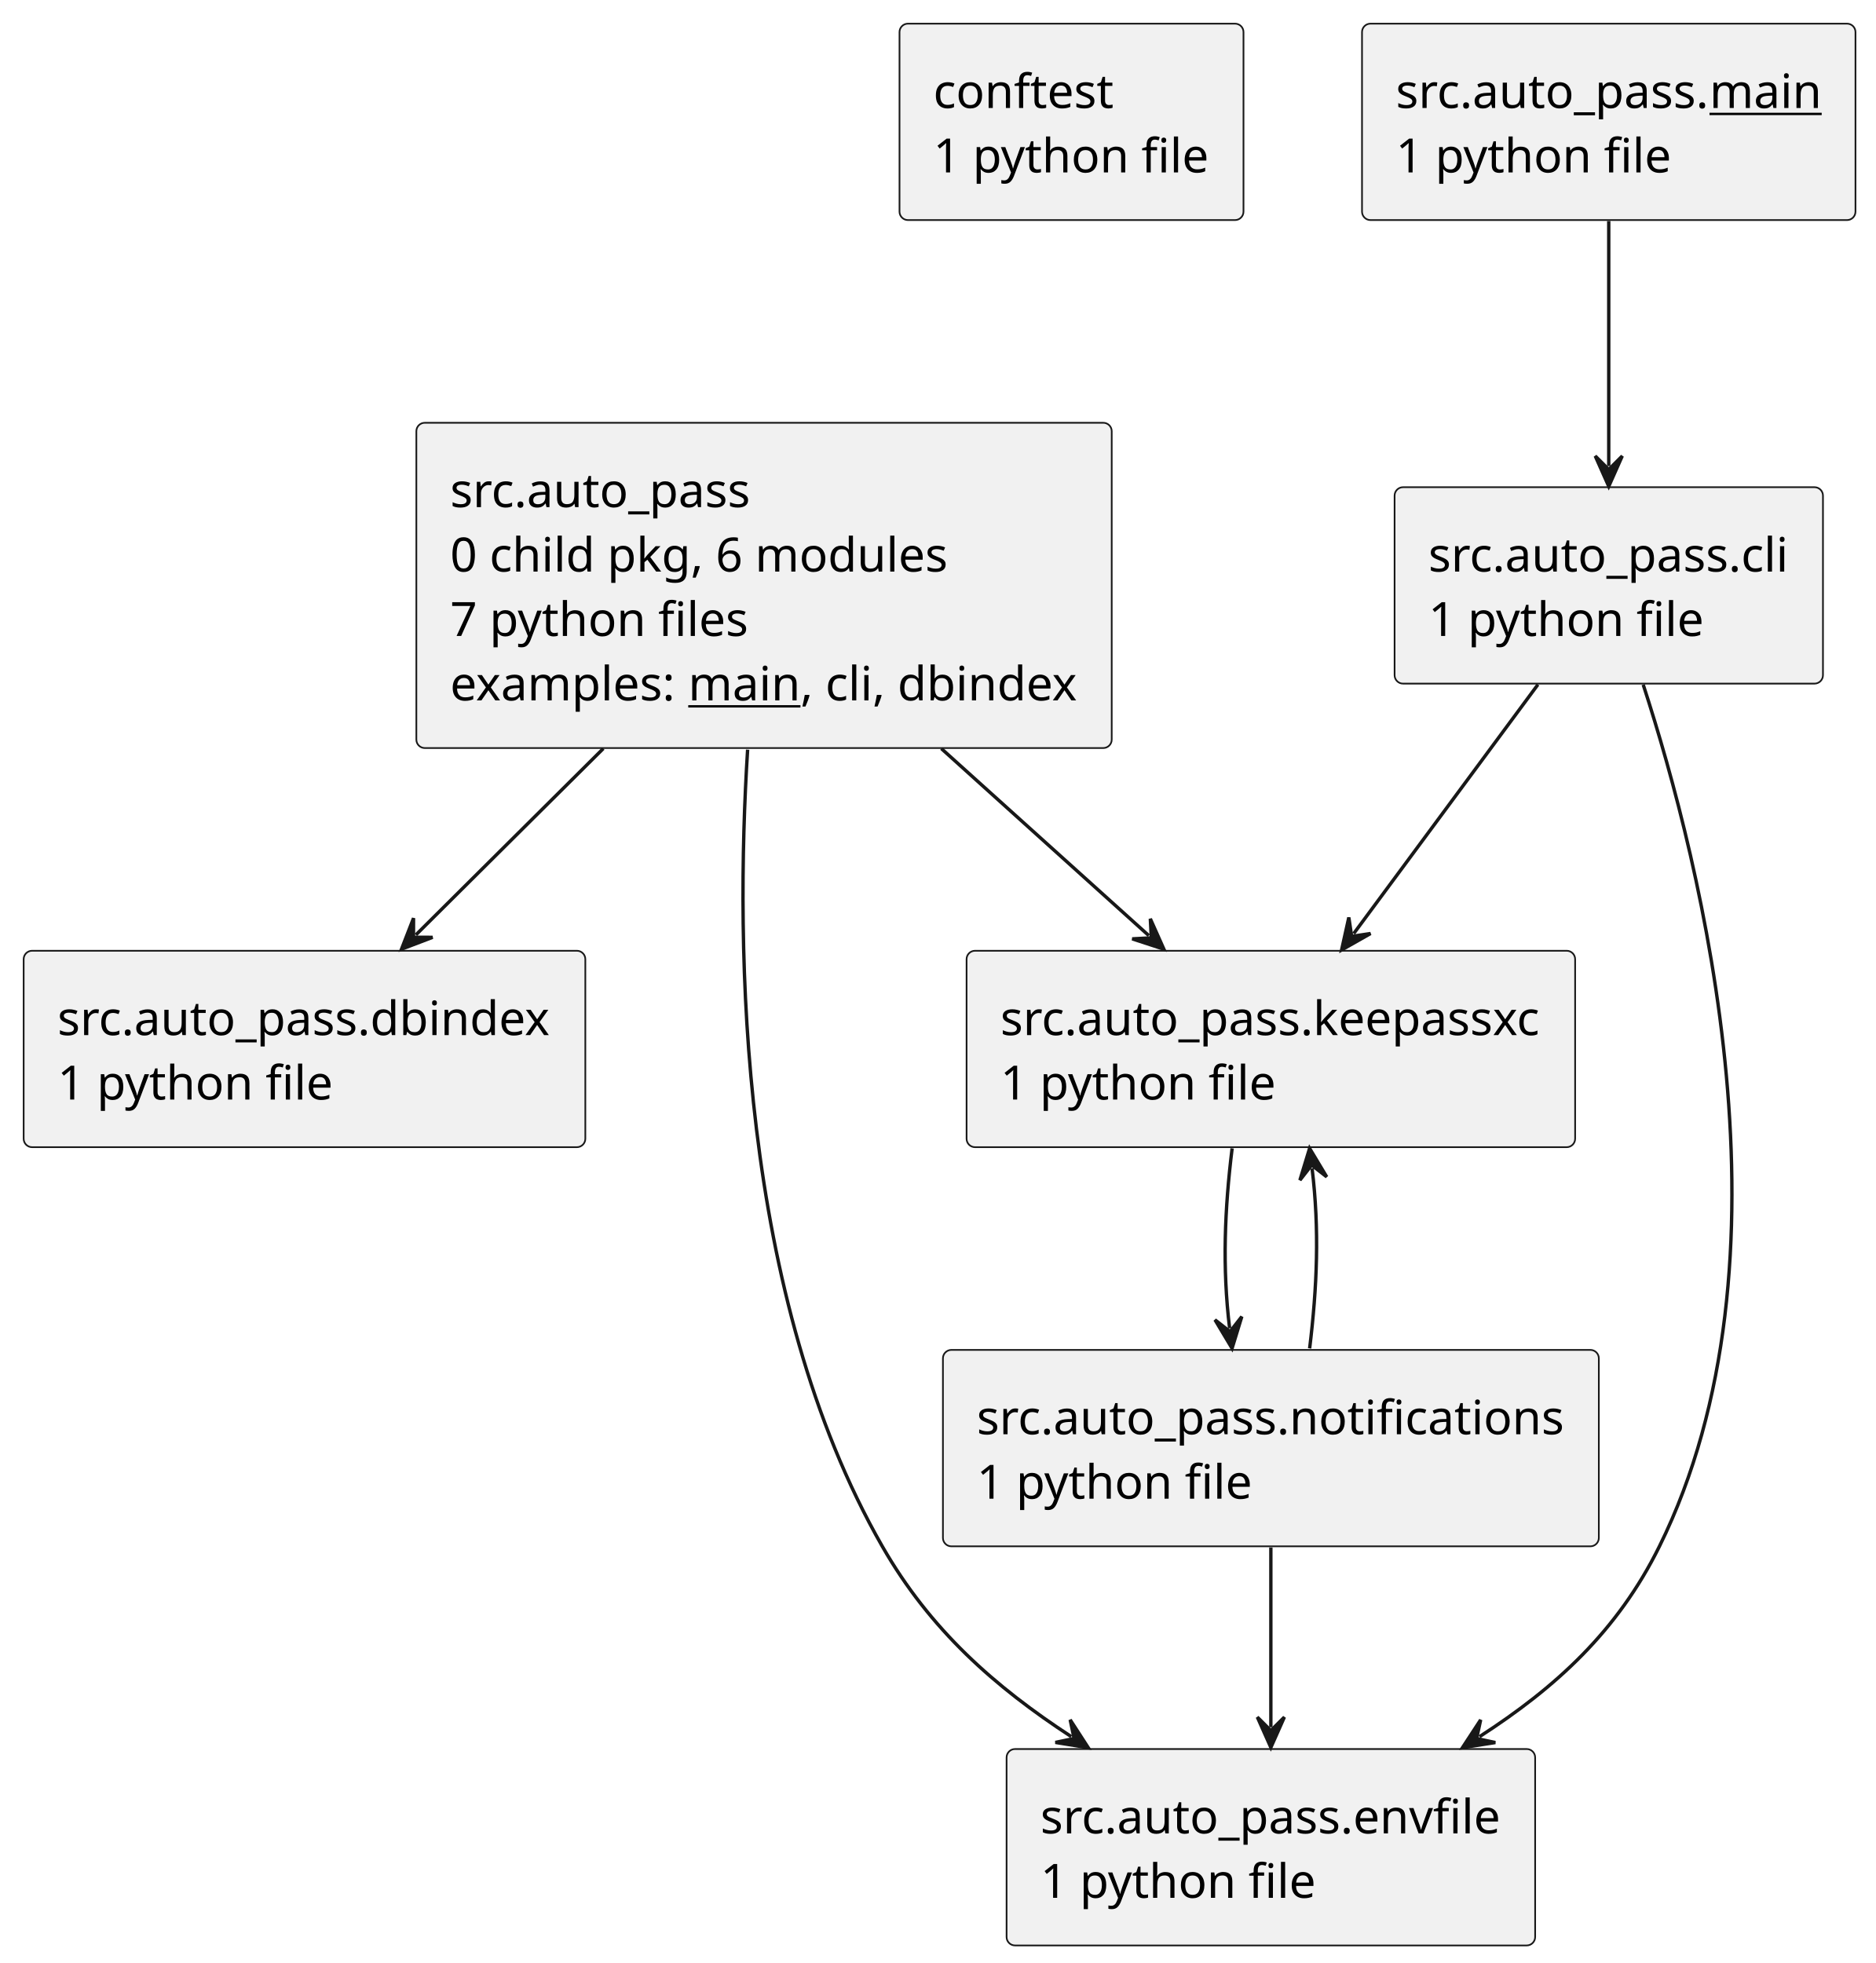
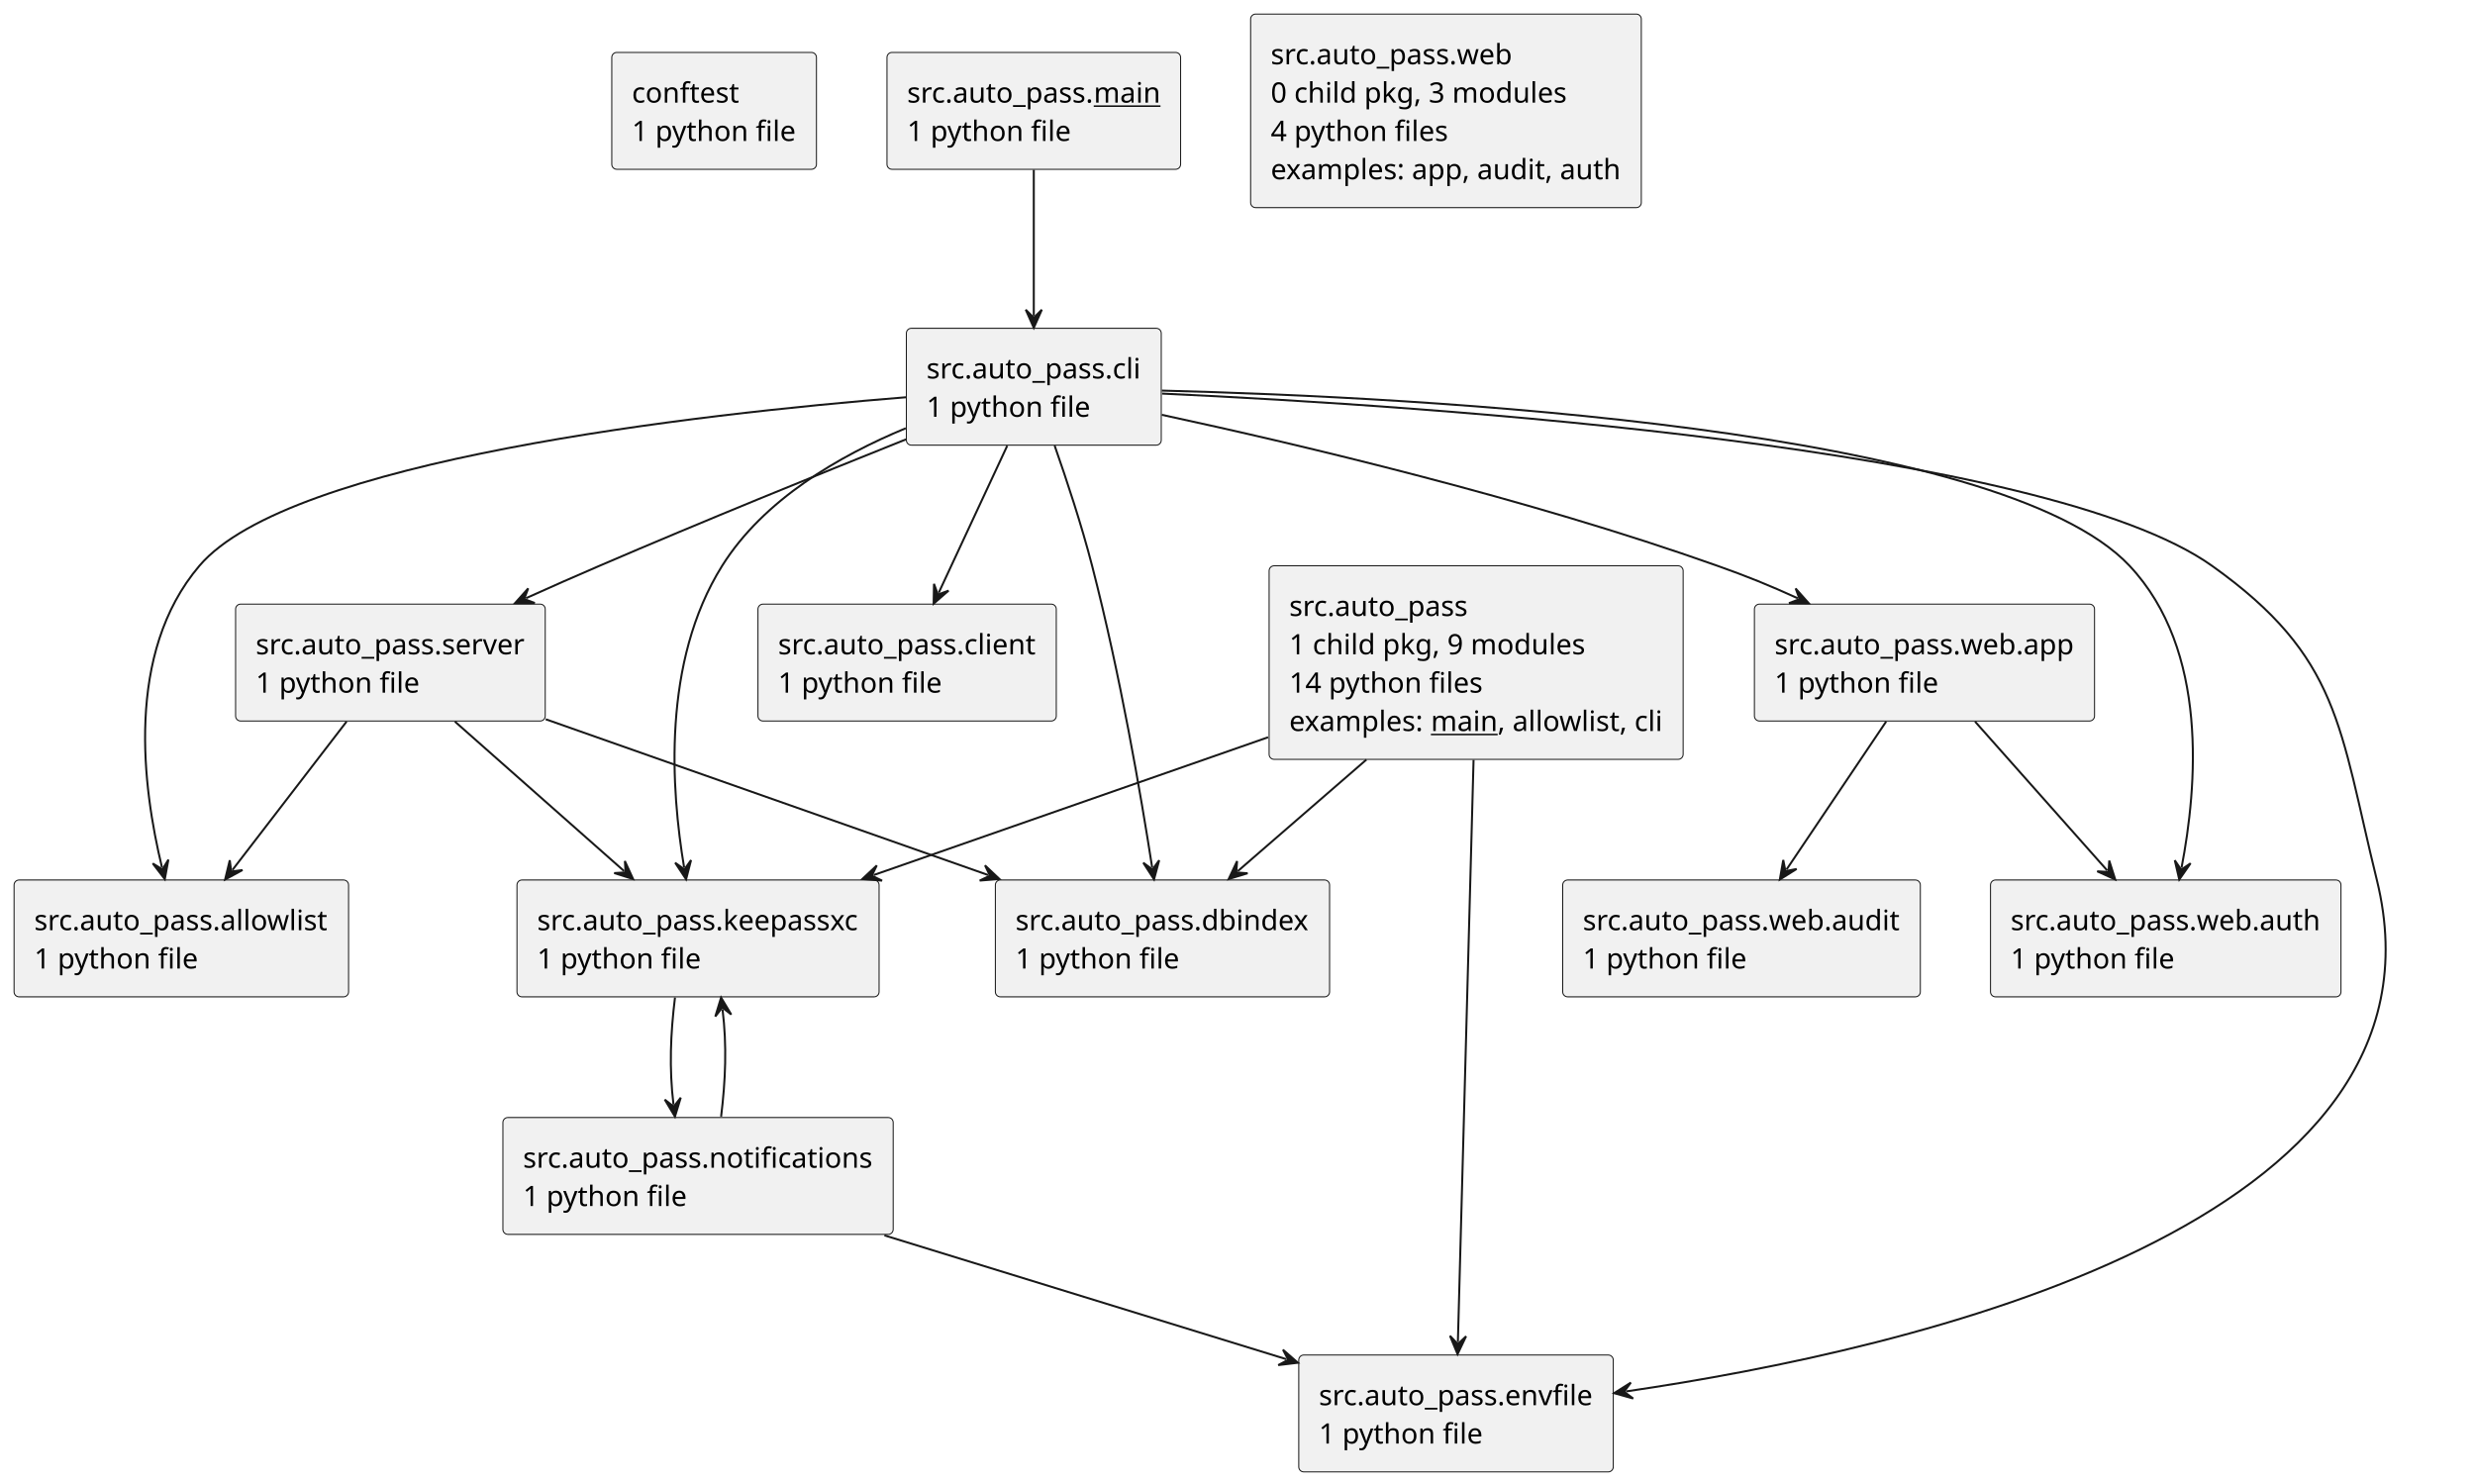
- <svg xmlns="http://www.w3.org/2000/svg" contentStyleType="text/css" data-diagram-type="DESCRIPTION" height="581px" preserveAspectRatio="none" style="width:555px;height:581px;background:#FFFFFF;" version="1.1" viewBox="0 0 555 581" width="555px" zoomAndPan="magnify">
+ <svg xmlns="http://www.w3.org/2000/svg" contentStyleType="text/css" data-diagram-type="DESCRIPTION" height="738px" preserveAspectRatio="none" style="width:1231px;height:738px;background:#FFFFFF;" version="1.1" viewBox="0 0 1231 738" width="1231px" zoomAndPan="magnify">
  <defs />
  <g>
    <g class="entity" data-qualified-name="conftest" data-source-line="4" id="ent0002">
-       <rect fill="#F1F1F1" height="58.136" rx="2.5" ry="2.5" style="stroke:#181818;stroke-width:0.5;" width="101.802" x="266.21" y="7" />
-       <text fill="#000000" font-family="sans-serif" font-size="14" lengthAdjust="spacing" textLength="53.368" x="276.21" y="31.966">conftest</text>
-       <text fill="#000000" font-family="sans-serif" font-size="14" lengthAdjust="spacing" textLength="81.802" x="276.21" y="51.034">1 python file</text>
+       <rect fill="#F1F1F1" height="58.136" rx="2.5" ry="2.5" style="stroke:#181818;stroke-width:0.5;" width="101.802" x="304.28" y="26.07" />
+       <text fill="#000000" font-family="sans-serif" font-size="14" lengthAdjust="spacing" textLength="53.368" x="314.28" y="51.036">conftest</text>
+       <text fill="#000000" font-family="sans-serif" font-size="14" lengthAdjust="spacing" textLength="81.802" x="314.28" y="70.104">1 python file</text>
    </g>
    <g class="entity" data-qualified-name="src.auto_pass" data-source-line="5" id="ent0003">
-       <rect fill="#F1F1F1" height="96.272" rx="2.5" ry="2.5" style="stroke:#181818;stroke-width:0.5;" width="205.793" x="123.22" y="125.13" />
-       <text fill="#000000" font-family="sans-serif" font-size="14" lengthAdjust="spacing" textLength="89.082" x="133.22" y="150.096">src.auto_pass</text>
-       <text fill="#000000" font-family="sans-serif" font-size="14" lengthAdjust="spacing" textLength="147.265" x="133.22" y="169.164">0 child pkg, 6 modules</text>
-       <text fill="#000000" font-family="sans-serif" font-size="14" lengthAdjust="spacing" textLength="88.508" x="133.22" y="188.232">7 python files</text>
-       <text fill="#000000" font-family="sans-serif" font-size="14" lengthAdjust="spacing" textLength="66.822" x="133.22" y="207.3">examples:</text>
-       <text fill="#000000" font-family="sans-serif" font-size="14" lengthAdjust="spacing" text-decoration="underline" textLength="33.208" x="203.682" y="207.3">main</text>
-       <text fill="#000000" font-family="sans-serif" font-size="14" lengthAdjust="spacing" textLength="82.124" x="236.89" y="207.3">, cli, dbindex</text>
+       <rect fill="#F1F1F1" height="96.272" rx="2.5" ry="2.5" style="stroke:#181818;stroke-width:0.5;" width="205.933" x="631.22" y="281.41" />
+       <text fill="#000000" font-family="sans-serif" font-size="14" lengthAdjust="spacing" textLength="89.082" x="641.22" y="306.376">src.auto_pass</text>
+       <text fill="#000000" font-family="sans-serif" font-size="14" lengthAdjust="spacing" textLength="147.265" x="641.22" y="325.444">1 child pkg, 9 modules</text>
+       <text fill="#000000" font-family="sans-serif" font-size="14" lengthAdjust="spacing" textLength="96.516" x="641.22" y="344.512">14 python files</text>
+       <text fill="#000000" font-family="sans-serif" font-size="14" lengthAdjust="spacing" textLength="66.822" x="641.22" y="363.58">examples:</text>
+       <text fill="#000000" font-family="sans-serif" font-size="14" lengthAdjust="spacing" text-decoration="underline" textLength="33.208" x="711.682" y="363.58">main</text>
+       <text fill="#000000" font-family="sans-serif" font-size="14" lengthAdjust="spacing" textLength="82.264" x="744.89" y="363.58">, allowlist, cli</text>
    </g>
    <g class="entity" data-qualified-name="src.auto_pass.__main__" data-source-line="6" id="ent0004">
-       <rect fill="#F1F1F1" height="58.136" rx="2.5" ry="2.5" style="stroke:#181818;stroke-width:0.5;" width="146.042" x="403.09" y="7" />
-       <text fill="#000000" font-family="sans-serif" font-size="14" lengthAdjust="spacing" textLength="92.834" x="413.09" y="31.966">src.auto_pass.</text>
-       <text fill="#000000" font-family="sans-serif" font-size="14" lengthAdjust="spacing" text-decoration="underline" textLength="33.208" x="505.924" y="31.966">main</text>
-       <text fill="#000000" font-family="sans-serif" font-size="14" lengthAdjust="spacing" textLength="81.802" x="413.09" y="51.034">1 python file</text>
+       <rect fill="#F1F1F1" height="58.136" rx="2.5" ry="2.5" style="stroke:#181818;stroke-width:0.5;" width="146.042" x="441.16" y="26.07" />
+       <text fill="#000000" font-family="sans-serif" font-size="14" lengthAdjust="spacing" textLength="92.834" x="451.16" y="51.036">src.auto_pass.</text>
+       <text fill="#000000" font-family="sans-serif" font-size="14" lengthAdjust="spacing" text-decoration="underline" textLength="33.208" x="543.994" y="51.036">main</text>
+       <text fill="#000000" font-family="sans-serif" font-size="14" lengthAdjust="spacing" textLength="81.802" x="451.16" y="70.104">1 python file</text>
    </g>
-     <g class="entity" data-qualified-name="src.auto_pass.cli" data-source-line="7" id="ent0005">
-       <rect fill="#F1F1F1" height="58.136" rx="2.5" ry="2.5" style="stroke:#181818;stroke-width:0.5;" width="126.778" x="412.73" y="144.2" />
-       <text fill="#000000" font-family="sans-serif" font-size="14" lengthAdjust="spacing" textLength="106.778" x="422.73" y="169.166">src.auto_pass.cli</text>
-       <text fill="#000000" font-family="sans-serif" font-size="14" lengthAdjust="spacing" textLength="81.802" x="422.73" y="188.234">1 python file</text>
+     <g class="entity" data-qualified-name="src.auto_pass.allowlist" data-source-line="7" id="ent0005">
+       <rect fill="#F1F1F1" height="58.136" rx="2.5" ry="2.5" style="stroke:#181818;stroke-width:0.5;" width="166.369" x="7" y="437.68" />
+       <text fill="#000000" font-family="sans-serif" font-size="14" lengthAdjust="spacing" textLength="146.369" x="17" y="462.646">src.auto_pass.allowlist</text>
+       <text fill="#000000" font-family="sans-serif" font-size="14" lengthAdjust="spacing" textLength="81.802" x="17" y="481.714">1 python file</text>
    </g>
-     <g class="entity" data-qualified-name="src.auto_pass.dbindex" data-source-line="8" id="ent0006">
-       <rect fill="#F1F1F1" height="58.136" rx="2.5" ry="2.5" style="stroke:#181818;stroke-width:0.5;" width="166.23" x="7" y="281.4" />
-       <text fill="#000000" font-family="sans-serif" font-size="14" lengthAdjust="spacing" textLength="146.23" x="17" y="306.366">src.auto_pass.dbindex</text>
-       <text fill="#000000" font-family="sans-serif" font-size="14" lengthAdjust="spacing" textLength="81.802" x="17" y="325.434">1 python file</text>
+     <g class="entity" data-qualified-name="src.auto_pass.cli" data-source-line="8" id="ent0006">
+       <rect fill="#F1F1F1" height="58.136" rx="2.5" ry="2.5" style="stroke:#181818;stroke-width:0.5;" width="126.778" x="450.8" y="163.28" />
+       <text fill="#000000" font-family="sans-serif" font-size="14" lengthAdjust="spacing" textLength="106.778" x="460.8" y="188.246">src.auto_pass.cli</text>
+       <text fill="#000000" font-family="sans-serif" font-size="14" lengthAdjust="spacing" textLength="81.802" x="460.8" y="207.314">1 python file</text>
    </g>
-     <g class="entity" data-qualified-name="src.auto_pass.envfile" data-source-line="9" id="ent0007">
-       <rect fill="#F1F1F1" height="58.136" rx="2.5" ry="2.5" style="stroke:#181818;stroke-width:0.5;" width="156.429" x="297.9" y="517.67" />
-       <text fill="#000000" font-family="sans-serif" font-size="14" lengthAdjust="spacing" textLength="136.429" x="307.9" y="542.636">src.auto_pass.envfile</text>
-       <text fill="#000000" font-family="sans-serif" font-size="14" lengthAdjust="spacing" textLength="81.802" x="307.9" y="561.704">1 python file</text>
+     <g class="entity" data-qualified-name="src.auto_pass.client" data-source-line="9" id="ent0007">
+       <rect fill="#F1F1F1" height="58.136" rx="2.5" ry="2.5" style="stroke:#181818;stroke-width:0.5;" width="148.38" x="376.99" y="300.48" />
+       <text fill="#000000" font-family="sans-serif" font-size="14" lengthAdjust="spacing" textLength="128.38" x="386.99" y="325.446">src.auto_pass.client</text>
+       <text fill="#000000" font-family="sans-serif" font-size="14" lengthAdjust="spacing" textLength="81.802" x="386.99" y="344.514">1 python file</text>
    </g>
-     <g class="entity" data-qualified-name="src.auto_pass.keepassxc" data-source-line="10" id="ent0008">
-       <rect fill="#F1F1F1" height="58.136" rx="2.5" ry="2.5" style="stroke:#181818;stroke-width:0.5;" width="180.103" x="286.06" y="281.4" />
-       <text fill="#000000" font-family="sans-serif" font-size="14" lengthAdjust="spacing" textLength="160.103" x="296.06" y="306.366">src.auto_pass.keepassxc</text>
-       <text fill="#000000" font-family="sans-serif" font-size="14" lengthAdjust="spacing" textLength="81.802" x="296.06" y="325.434">1 python file</text>
+     <g class="entity" data-qualified-name="src.auto_pass.dbindex" data-source-line="10" id="ent0008">
+       <rect fill="#F1F1F1" height="58.136" rx="2.5" ry="2.5" style="stroke:#181818;stroke-width:0.5;" width="166.23" x="495.07" y="437.68" />
+       <text fill="#000000" font-family="sans-serif" font-size="14" lengthAdjust="spacing" textLength="146.23" x="505.07" y="462.646">src.auto_pass.dbindex</text>
+       <text fill="#000000" font-family="sans-serif" font-size="14" lengthAdjust="spacing" textLength="81.802" x="505.07" y="481.714">1 python file</text>
    </g>
-     <g class="entity" data-qualified-name="src.auto_pass.notifications" data-source-line="11" id="ent0009">
-       <rect fill="#F1F1F1" height="58.136" rx="2.5" ry="2.5" style="stroke:#181818;stroke-width:0.5;" width="194.117" x="279.06" y="399.54" />
-       <text fill="#000000" font-family="sans-serif" font-size="14" lengthAdjust="spacing" textLength="174.117" x="289.06" y="424.506">src.auto_pass.notifications</text>
-       <text fill="#000000" font-family="sans-serif" font-size="14" lengthAdjust="spacing" textLength="81.802" x="289.06" y="443.574">1 python file</text>
+     <g class="entity" data-qualified-name="src.auto_pass.envfile" data-source-line="11" id="ent0009">
+       <rect fill="#F1F1F1" height="58.136" rx="2.5" ry="2.5" style="stroke:#181818;stroke-width:0.5;" width="156.429" x="645.97" y="673.95" />
+       <text fill="#000000" font-family="sans-serif" font-size="14" lengthAdjust="spacing" textLength="136.429" x="655.97" y="698.916">src.auto_pass.envfile</text>
+       <text fill="#000000" font-family="sans-serif" font-size="14" lengthAdjust="spacing" textLength="81.802" x="655.97" y="717.984">1 python file</text>
    </g>
-     <g class="link" data-entity-1="ent0003" data-entity-2="ent0006" data-link-type="dependency" data-source-line="12" id="lnk10">
-       <path d="M178.55,221.55 C158.63,241.35 140.396,259.491 123.076,276.701" fill="none" id="src.auto_pass-to-src.auto_pass.dbindex" style="stroke:#181818;stroke-width:1;" />
-       <polygon fill="#181818" points="118.82,280.93,128.024,277.424,122.367,277.406,122.385,271.749,118.82,280.93" style="stroke:#181818;stroke-width:1;" />
+     <g class="entity" data-qualified-name="src.auto_pass.keepassxc" data-source-line="12" id="ent0010">
+       <rect fill="#F1F1F1" height="58.136" rx="2.5" ry="2.5" style="stroke:#181818;stroke-width:0.5;" width="180.103" x="257.13" y="437.68" />
+       <text fill="#000000" font-family="sans-serif" font-size="14" lengthAdjust="spacing" textLength="160.103" x="267.13" y="462.646">src.auto_pass.keepassxc</text>
+       <text fill="#000000" font-family="sans-serif" font-size="14" lengthAdjust="spacing" textLength="81.802" x="267.13" y="481.714">1 python file</text>
    </g>
-     <g class="link" data-entity-1="ent0003" data-entity-2="ent0007" data-link-type="dependency" data-source-line="13" id="lnk11">
-       <path d="M221.26,221.88 C217.51,281.18 218.74,383.68 261.11,457.67 C275.3,482.44 294.485,499.281 317.045,514.001" fill="none" id="src.auto_pass-to-src.auto_pass.envfile" style="stroke:#181818;stroke-width:1;" />
-       <polygon fill="#181818" points="322.07,517.28,316.718,509.012,317.882,514.548,312.347,515.712,322.07,517.28" style="stroke:#181818;stroke-width:1;" />
+     <g class="entity" data-qualified-name="src.auto_pass.notifications" data-source-line="13" id="ent0011">
+       <rect fill="#F1F1F1" height="58.136" rx="2.5" ry="2.5" style="stroke:#181818;stroke-width:0.5;" width="194.117" x="250.13" y="555.82" />
+       <text fill="#000000" font-family="sans-serif" font-size="14" lengthAdjust="spacing" textLength="174.117" x="260.13" y="580.786">src.auto_pass.notifications</text>
+       <text fill="#000000" font-family="sans-serif" font-size="14" lengthAdjust="spacing" textLength="81.802" x="260.13" y="599.854">1 python file</text>
    </g>
-     <g class="link" data-entity-1="ent0003" data-entity-2="ent0008" data-link-type="dependency" data-source-line="14" id="lnk12">
-       <path d="M278.58,221.55 C300.54,241.35 320.893,259.704 339.993,276.914" fill="none" id="src.auto_pass-to-src.auto_pass.keepassxc" style="stroke:#181818;stroke-width:1;" />
-       <polygon fill="#181818" points="344.45,280.93,340.441,271.934,340.736,277.583,335.086,277.877,344.45,280.93" style="stroke:#181818;stroke-width:1;" />
+     <g class="entity" data-qualified-name="src.auto_pass.server" data-source-line="14" id="ent0012">
+       <rect fill="#F1F1F1" height="58.136" rx="2.5" ry="2.5" style="stroke:#181818;stroke-width:0.5;" width="154.007" x="117.18" y="300.48" />
+       <text fill="#000000" font-family="sans-serif" font-size="14" lengthAdjust="spacing" textLength="134.007" x="127.18" y="325.446">src.auto_pass.server</text>
+       <text fill="#000000" font-family="sans-serif" font-size="14" lengthAdjust="spacing" textLength="81.802" x="127.18" y="344.514">1 python file</text>
    </g>
-     <g class="link" data-entity-1="ent0004" data-entity-2="ent0005" data-link-type="dependency" data-source-line="15" id="lnk13">
-       <path d="M476.11,65.41 C476.11,88.48 476.11,114.9 476.11,137.96" fill="none" id="src.auto_pass.__main__-to-src.auto_pass.cli" style="stroke:#181818;stroke-width:1;" />
-       <polygon fill="#181818" points="476.11,143.96,480.11,134.96,476.11,138.96,472.11,134.96,476.11,143.96" style="stroke:#181818;stroke-width:1;" />
+     <g class="entity" data-qualified-name="src.auto_pass.web" data-source-line="15" id="ent0013">
+       <rect fill="#F1F1F1" height="96.272" rx="2.5" ry="2.5" style="stroke:#181818;stroke-width:0.5;" width="194.313" x="622.03" y="7" />
+       <text fill="#000000" font-family="sans-serif" font-size="14" lengthAdjust="spacing" textLength="120.344" x="632.03" y="31.966">src.auto_pass.web</text>
+       <text fill="#000000" font-family="sans-serif" font-size="14" lengthAdjust="spacing" textLength="147.265" x="632.03" y="51.034">0 child pkg, 3 modules</text>
+       <text fill="#000000" font-family="sans-serif" font-size="14" lengthAdjust="spacing" textLength="88.508" x="632.03" y="70.102">4 python files</text>
+       <text fill="#000000" font-family="sans-serif" font-size="14" lengthAdjust="spacing" textLength="174.313" x="632.03" y="89.17">examples: app, audit, auth</text>
    </g>
-     <g class="link" data-entity-1="ent0005" data-entity-2="ent0007" data-link-type="dependency" data-source-line="16" id="lnk14">
-       <path d="M486.31,202.64 C503.62,255.84 533,372.85 491.11,457.67 C478.7,482.82 460.331,499.506 437.851,514.016" fill="none" id="src.auto_pass.cli-to-src.auto_pass.envfile" style="stroke:#181818;stroke-width:1;" />
-       <polygon fill="#181818" points="432.81,517.27,442.541,515.75,437.011,514.558,438.202,509.029,432.81,517.27" style="stroke:#181818;stroke-width:1;" />
+     <g class="entity" data-qualified-name="src.auto_pass.web.app" data-source-line="16" id="ent0014">
+       <rect fill="#F1F1F1" height="58.136" rx="2.5" ry="2.5" style="stroke:#181818;stroke-width:0.5;" width="169.169" x="872.6" y="300.48" />
+       <text fill="#000000" font-family="sans-serif" font-size="14" lengthAdjust="spacing" textLength="149.169" x="882.6" y="325.446">src.auto_pass.web.app</text>
+       <text fill="#000000" font-family="sans-serif" font-size="14" lengthAdjust="spacing" textLength="81.802" x="882.6" y="344.514">1 python file</text>
    </g>
-     <g class="link" data-entity-1="ent0005" data-entity-2="ent0008" data-link-type="dependency" data-source-line="17" id="lnk15">
-       <path d="M455.15,202.61 C438.08,225.69 417.678,253.276 400.618,276.337" fill="none" id="src.auto_pass.cli-to-src.auto_pass.keepassxc" style="stroke:#181818;stroke-width:1;" />
-       <polygon fill="#181818" points="397.05,281.16,405.618,276.304,400.024,277.14,399.187,271.546,397.05,281.16" style="stroke:#181818;stroke-width:1;" />
+     <g class="entity" data-qualified-name="src.auto_pass.web.audit" data-source-line="17" id="ent0015">
+       <rect fill="#F1F1F1" height="58.136" rx="2.5" ry="2.5" style="stroke:#181818;stroke-width:0.5;" width="177.877" x="777.25" y="437.68" />
+       <text fill="#000000" font-family="sans-serif" font-size="14" lengthAdjust="spacing" textLength="157.877" x="787.25" y="462.646">src.auto_pass.web.audit</text>
+       <text fill="#000000" font-family="sans-serif" font-size="14" lengthAdjust="spacing" textLength="81.802" x="787.25" y="481.714">1 python file</text>
    </g>
-     <g class="link" data-entity-1="ent0008" data-entity-2="ent0009" data-link-type="dependency" data-source-line="18" id="lnk16">
-       <path d="M364.65,339.88 C362.44,357.88 361.716,375.114 363.906,393.134" fill="none" id="src.auto_pass.keepassxc-to-src.auto_pass.notifications" style="stroke:#181818;stroke-width:1;" />
-       <polygon fill="#181818" points="364.63,399.09,367.515,389.673,364.027,394.127,359.573,390.638,364.63,399.09" style="stroke:#181818;stroke-width:1;" />
+     <g class="entity" data-qualified-name="src.auto_pass.web.auth" data-source-line="18" id="ent0016">
+       <rect fill="#F1F1F1" height="58.136" rx="2.5" ry="2.5" style="stroke:#181818;stroke-width:0.5;" width="174.307" x="990.03" y="437.68" />
+       <text fill="#000000" font-family="sans-serif" font-size="14" lengthAdjust="spacing" textLength="154.307" x="1000.03" y="462.646">src.auto_pass.web.auth</text>
+       <text fill="#000000" font-family="sans-serif" font-size="14" lengthAdjust="spacing" textLength="81.802" x="1000.03" y="481.714">1 python file</text>
    </g>
-     <g class="link" data-entity-1="ent0009" data-entity-2="ent0008" data-link-type="dependency" data-source-line="20" id="lnk18">
-       <path d="M387.59,399.09 C389.79,381.07 390.521,363.835 388.311,345.835" fill="none" id="src.auto_pass.notifications-to-src.auto_pass.keepassxc" style="stroke:#181818;stroke-width:1;" />
-       <polygon fill="#181818" points="387.58,339.88,384.707,349.3,388.189,344.843,392.647,348.325,387.58,339.88" style="stroke:#181818;stroke-width:1;" />
+     <g class="link" data-entity-1="ent0003" data-entity-2="ent0008" data-link-type="dependency" data-source-line="19" id="lnk17">
+       <path d="M679.62,377.83 C656.78,397.63 635.515,416.072 615.645,433.282" fill="none" id="src.auto_pass-to-src.auto_pass.dbindex" style="stroke:#181818;stroke-width:1;" />
+       <polygon fill="#181818" points="611.11,437.21,620.532,434.341,614.889,433.937,615.294,428.294,611.11,437.21" style="stroke:#181818;stroke-width:1;" />
    </g>
-     <g class="link" data-entity-1="ent0009" data-entity-2="ent0007" data-link-type="dependency" data-source-line="19" id="lnk17">
-       <path d="M376.11,458.02 C376.11,476.01 376.11,493.21 376.11,511.22" fill="none" id="src.auto_pass.notifications-to-src.auto_pass.envfile" style="stroke:#181818;stroke-width:1;" />
-       <polygon fill="#181818" points="376.11,517.22,380.11,508.22,376.11,512.22,372.11,508.22,376.11,517.22" style="stroke:#181818;stroke-width:1;" />
+     <g class="link" data-entity-1="ent0003" data-entity-2="ent0009" data-link-type="dependency" data-source-line="20" id="lnk18">
+       <path d="M732.91,377.97 C730.8,456.21 726.821,603.992 725.111,667.522" fill="none" id="src.auto_pass-to-src.auto_pass.envfile" style="stroke:#181818;stroke-width:1;" />
+       <polygon fill="#181818" points="724.95,673.52,729.191,664.631,725.085,668.522,721.194,664.416,724.95,673.52" style="stroke:#181818;stroke-width:1;" />
+     </g>
+     <g class="link" data-entity-1="ent0003" data-entity-2="ent0010" data-link-type="dependency" data-source-line="21" id="lnk19">
+       <path d="M630.73,366.69 C567.48,388.79 493.364,414.681 434.564,435.221" fill="none" id="src.auto_pass-to-src.auto_pass.keepassxc" style="stroke:#181818;stroke-width:1;" />
+       <polygon fill="#181818" points="428.9,437.2,438.716,438.008,433.62,435.551,436.077,430.456,428.9,437.2" style="stroke:#181818;stroke-width:1;" />
+     </g>
+     <g class="link" data-entity-1="ent0004" data-entity-2="ent0006" data-link-type="dependency" data-source-line="22" id="lnk20">
+       <path d="M514.18,84.48 C514.18,107.56 514.18,133.97 514.18,157.04" fill="none" id="src.auto_pass.__main__-to-src.auto_pass.cli" style="stroke:#181818;stroke-width:1;" />
+       <polygon fill="#181818" points="514.18,163.04,518.18,154.04,514.18,158.04,510.18,154.04,514.18,163.04" style="stroke:#181818;stroke-width:1;" />
+     </g>
+     <g class="link" data-entity-1="ent0006" data-entity-2="ent0005" data-link-type="dependency" data-source-line="23" id="lnk21">
+       <path d="M450.56,197.59 C345.76,206.03 143.94,228.83 99.18,281.41 C62.11,324.96 70.954,391.567 80.564,431.437" fill="none" id="src.auto_pass.cli-to-src.auto_pass.allowlist" style="stroke:#181818;stroke-width:1;" />
+       <polygon fill="#181818" points="81.97,437.27,83.75,427.583,80.798,432.409,75.972,429.458,81.97,437.27" style="stroke:#181818;stroke-width:1;" />
+     </g>
+     <g class="link" data-entity-1="ent0006" data-entity-2="ent0007" data-link-type="dependency" data-source-line="24" id="lnk22">
+       <path d="M500.98,221.69 C490.23,244.76 477.655,271.742 466.905,294.802" fill="none" id="src.auto_pass.cli-to-src.auto_pass.client" style="stroke:#181818;stroke-width:1;" />
+       <polygon fill="#181818" points="464.37,300.24,471.798,293.773,466.483,295.708,464.547,290.393,464.37,300.24" style="stroke:#181818;stroke-width:1;" />
+     </g>
+     <g class="link" data-entity-1="ent0006" data-entity-2="ent0008" data-link-type="dependency" data-source-line="25" id="lnk23">
+       <path d="M524.54,221.62 C530.55,238.76 537.95,261.15 543.18,281.41 C557.28,335.97 567.387,395.051 573.057,431.462" fill="none" id="src.auto_pass.cli-to-src.auto_pass.dbindex" style="stroke:#181818;stroke-width:1;" />
+       <polygon fill="#181818" points="573.98,437.39,576.548,427.882,573.211,432.45,568.643,429.113,573.98,437.39" style="stroke:#181818;stroke-width:1;" />
+     </g>
+     <g class="link" data-entity-1="ent0006" data-entity-2="ent0009" data-link-type="dependency" data-source-line="26" id="lnk24">
+       <path d="M578.01,195.76 C712.03,201.97 1017.19,222.37 1100.18,281.41 C1164.1,326.88 1163.42,361.53 1182.18,437.68 C1224.44,609.17 950.497,671.321 808.757,692.061" fill="none" id="src.auto_pass.cli-to-src.auto_pass.envfile" style="stroke:#181818;stroke-width:1;" />
+       <polygon fill="#181818" points="802.82,692.93,812.304,695.585,807.767,692.206,811.146,687.669,802.82,692.93" style="stroke:#181818;stroke-width:1;" />
+     </g>
+     <g class="link" data-entity-1="ent0006" data-entity-2="ent0010" data-link-type="dependency" data-source-line="27" id="lnk25">
+       <path d="M450.49,213 C417.46,226.68 379.8,248.49 359.18,281.41 C329.14,329.38 333.833,392.912 340.253,431.422" fill="none" id="src.auto_pass.cli-to-src.auto_pass.keepassxc" style="stroke:#181818;stroke-width:1;" />
+       <polygon fill="#181818" points="341.24,437.34,343.706,427.805,340.418,432.408,335.815,429.12,341.24,437.34" style="stroke:#181818;stroke-width:1;" />
+     </g>
+     <g class="link" data-entity-1="ent0006" data-entity-2="ent0012" data-link-type="dependency" data-source-line="28" id="lnk26">
+       <path d="M450.59,218.53 C407.43,235.8 349.15,259.48 298.18,281.41 C284.53,287.29 275.42,291.305 261.62,297.524" fill="none" id="src.auto_pass.cli-to-src.auto_pass.server" style="stroke:#181818;stroke-width:1;" />
+       <polygon fill="#181818" points="256.15,299.99,265.999,299.938,260.708,297.935,262.711,292.645,256.15,299.99" style="stroke:#181818;stroke-width:1;" />
+     </g>
+     <g class="link" data-entity-1="ent0006" data-entity-2="ent0014" data-link-type="dependency" data-source-line="29" id="lnk27">
+       <path d="M577.85,206.32 C646.92,221.21 759.95,247.94 854.18,281.41 C869.19,286.74 879.557,290.939 894.177,297.579" fill="none" id="src.auto_pass.cli-to-src.auto_pass.web.app" style="stroke:#181818;stroke-width:1;" />
+       <polygon fill="#181818" points="899.64,300.06,893.1,292.696,895.087,297.992,889.792,299.98,899.64,300.06" style="stroke:#181818;stroke-width:1;" />
+     </g>
+     <g class="link" data-entity-1="ent0006" data-entity-2="ent0016" data-link-type="dependency" data-source-line="30" id="lnk28">
+       <path d="M577.88,194.27 C707.39,197.57 994.64,212.68 1059.18,281.41 C1098.7,323.49 1092.782,391.298 1085.042,431.588" fill="none" id="src.auto_pass.cli-to-src.auto_pass.web.auth" style="stroke:#181818;stroke-width:1;" />
+       <polygon fill="#181818" points="1083.91,437.48,1089.536,429.396,1084.853,432.57,1081.68,427.887,1083.91,437.48" style="stroke:#181818;stroke-width:1;" />
+     </g>
+     <g class="link" data-entity-1="ent0010" data-entity-2="ent0011" data-link-type="dependency" data-source-line="31" id="lnk29">
+       <path d="M335.72,496.16 C333.51,514.16 332.786,531.394 334.976,549.414" fill="none" id="src.auto_pass.keepassxc-to-src.auto_pass.notifications" style="stroke:#181818;stroke-width:1;" />
+       <polygon fill="#181818" points="335.7,555.37,338.585,545.953,335.097,550.407,330.643,546.918,335.7,555.37" style="stroke:#181818;stroke-width:1;" />
+     </g>
+     <g class="link" data-entity-1="ent0011" data-entity-2="ent0010" data-link-type="dependency" data-source-line="33" id="lnk31">
+       <path d="M358.66,555.37 C360.86,537.35 361.591,520.115 359.381,502.115" fill="none" id="src.auto_pass.notifications-to-src.auto_pass.keepassxc" style="stroke:#181818;stroke-width:1;" />
+       <polygon fill="#181818" points="358.65,496.16,355.777,505.58,359.259,501.123,363.717,504.606,358.65,496.16" style="stroke:#181818;stroke-width:1;" />
+     </g>
+     <g class="link" data-entity-1="ent0011" data-entity-2="ent0009" data-link-type="dependency" data-source-line="32" id="lnk30">
+       <path d="M439.89,614.45 C503.01,633.89 579.906,657.573 639.806,676.033" fill="none" id="src.auto_pass.notifications-to-src.auto_pass.envfile" style="stroke:#181818;stroke-width:1;" />
+       <polygon fill="#181818" points="645.54,677.8,638.117,671.327,640.762,676.327,635.761,678.972,645.54,677.8" style="stroke:#181818;stroke-width:1;" />
+     </g>
+     <g class="link" data-entity-1="ent0012" data-entity-2="ent0005" data-link-type="dependency" data-source-line="34" id="lnk32">
+       <path d="M172.38,358.89 C154.63,381.97 133.358,409.624 115.618,432.684" fill="none" id="src.auto_pass.server-to-src.auto_pass.allowlist" style="stroke:#181818;stroke-width:1;" />
+       <polygon fill="#181818" points="111.96,437.44,120.618,432.746,115.009,433.477,114.277,427.868,111.96,437.44" style="stroke:#181818;stroke-width:1;" />
+     </g>
+     <g class="link" data-entity-1="ent0012" data-entity-2="ent0008" data-link-type="dependency" data-source-line="35" id="lnk33">
+       <path d="M271.43,357.74 C336.92,380.8 424.871,411.767 491.431,435.207" fill="none" id="src.auto_pass.server-to-src.auto_pass.dbindex" style="stroke:#181818;stroke-width:1;" />
+       <polygon fill="#181818" points="497.09,437.2,489.93,430.438,492.374,435.539,487.272,437.983,497.09,437.2" style="stroke:#181818;stroke-width:1;" />
+     </g>
+     <g class="link" data-entity-1="ent0012" data-entity-2="ent0010" data-link-type="dependency" data-source-line="36" id="lnk34">
+       <path d="M226.26,358.89 C252.28,381.89 284.314,410.187 310.394,433.237" fill="none" id="src.auto_pass.server-to-src.auto_pass.keepassxc" style="stroke:#181818;stroke-width:1;" />
+       <polygon fill="#181818" points="314.89,437.21,310.795,428.253,311.144,433.899,305.497,434.247,314.89,437.21" style="stroke:#181818;stroke-width:1;" />
+     </g>
+     <g class="link" data-entity-1="ent0014" data-entity-2="ent0015" data-link-type="dependency" data-source-line="37" id="lnk35">
+       <path d="M938.11,358.89 C922.58,381.97 904.11,409.402 888.59,432.462" fill="none" id="src.auto_pass.web.app-to-src.auto_pass.web.audit" style="stroke:#181818;stroke-width:1;" />
+       <polygon fill="#181818" points="885.24,437.44,893.584,432.207,888.032,433.292,886.947,427.74,885.24,437.44" style="stroke:#181818;stroke-width:1;" />
+     </g>
+     <g class="link" data-entity-1="ent0014" data-entity-2="ent0016" data-link-type="dependency" data-source-line="38" id="lnk36">
+       <path d="M982.34,358.89 C1002.82,381.97 1027.607,409.893 1048.077,432.953" fill="none" id="src.auto_pass.web.app-to-src.auto_pass.web.auth" style="stroke:#181818;stroke-width:1;" />
+       <polygon fill="#181818" points="1052.06,437.44,1049.077,428.054,1048.741,433.701,1043.094,433.365,1052.06,437.44" style="stroke:#181818;stroke-width:1;" />
    </g>
  </g>
</svg>
